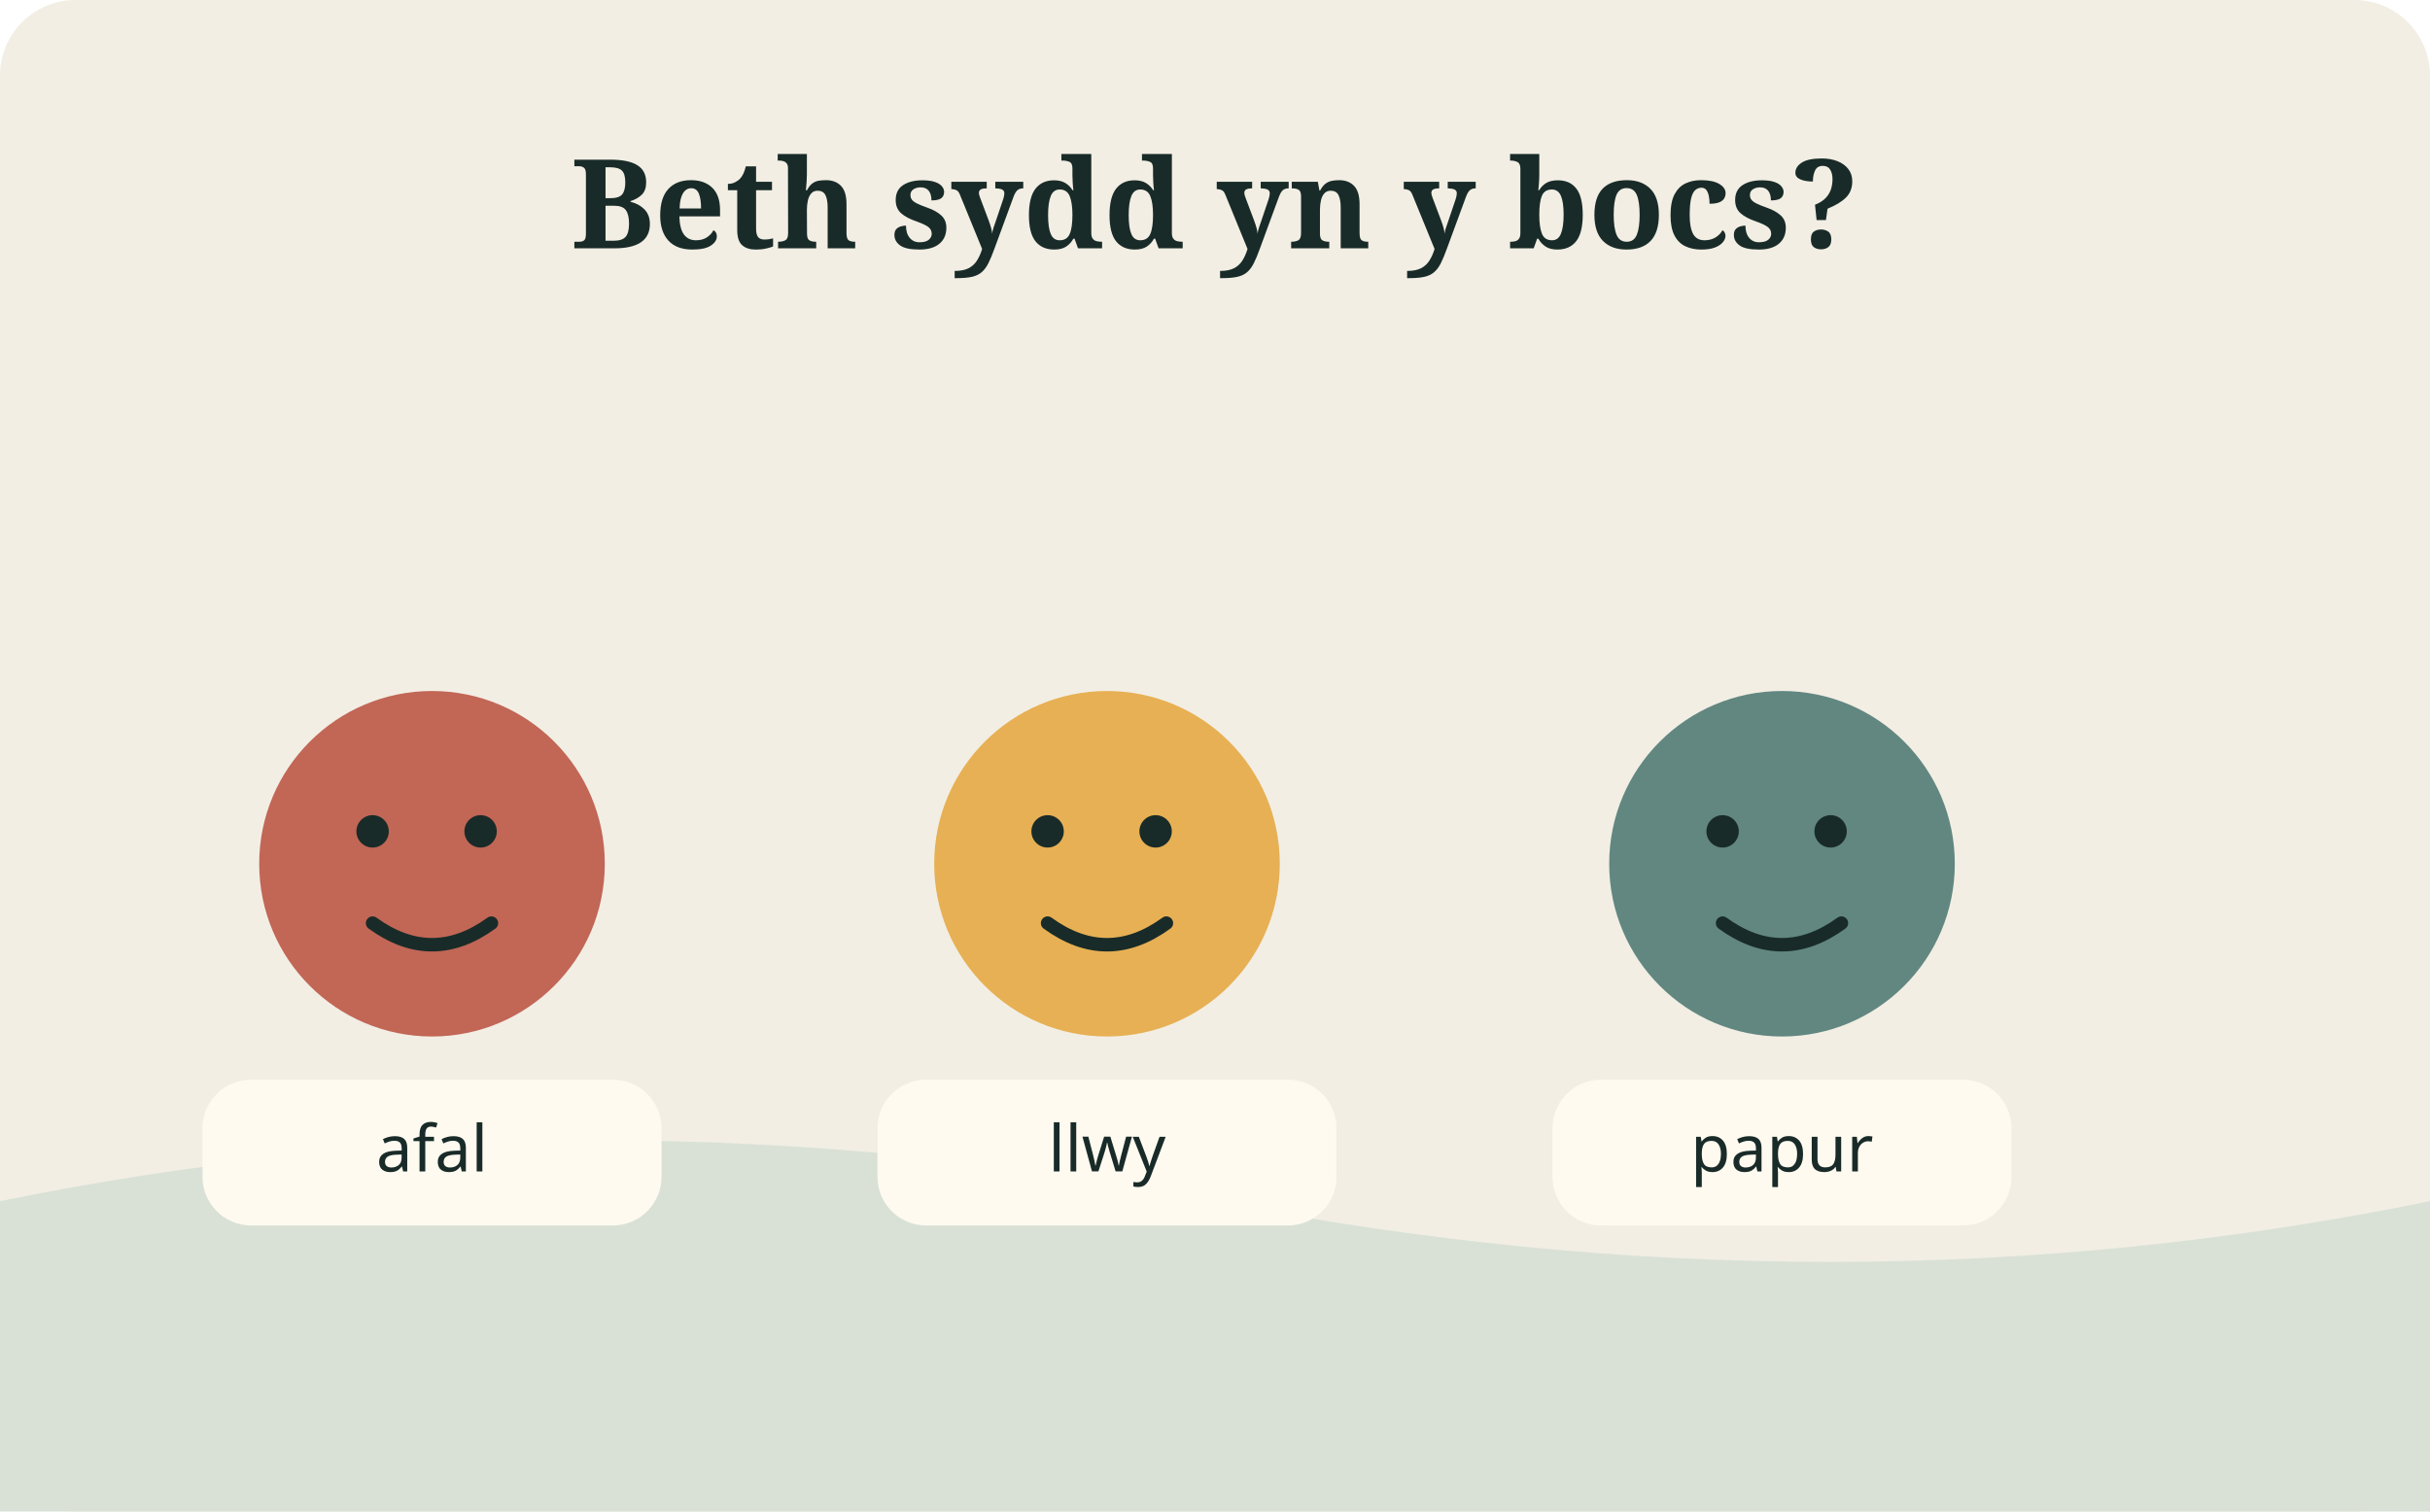
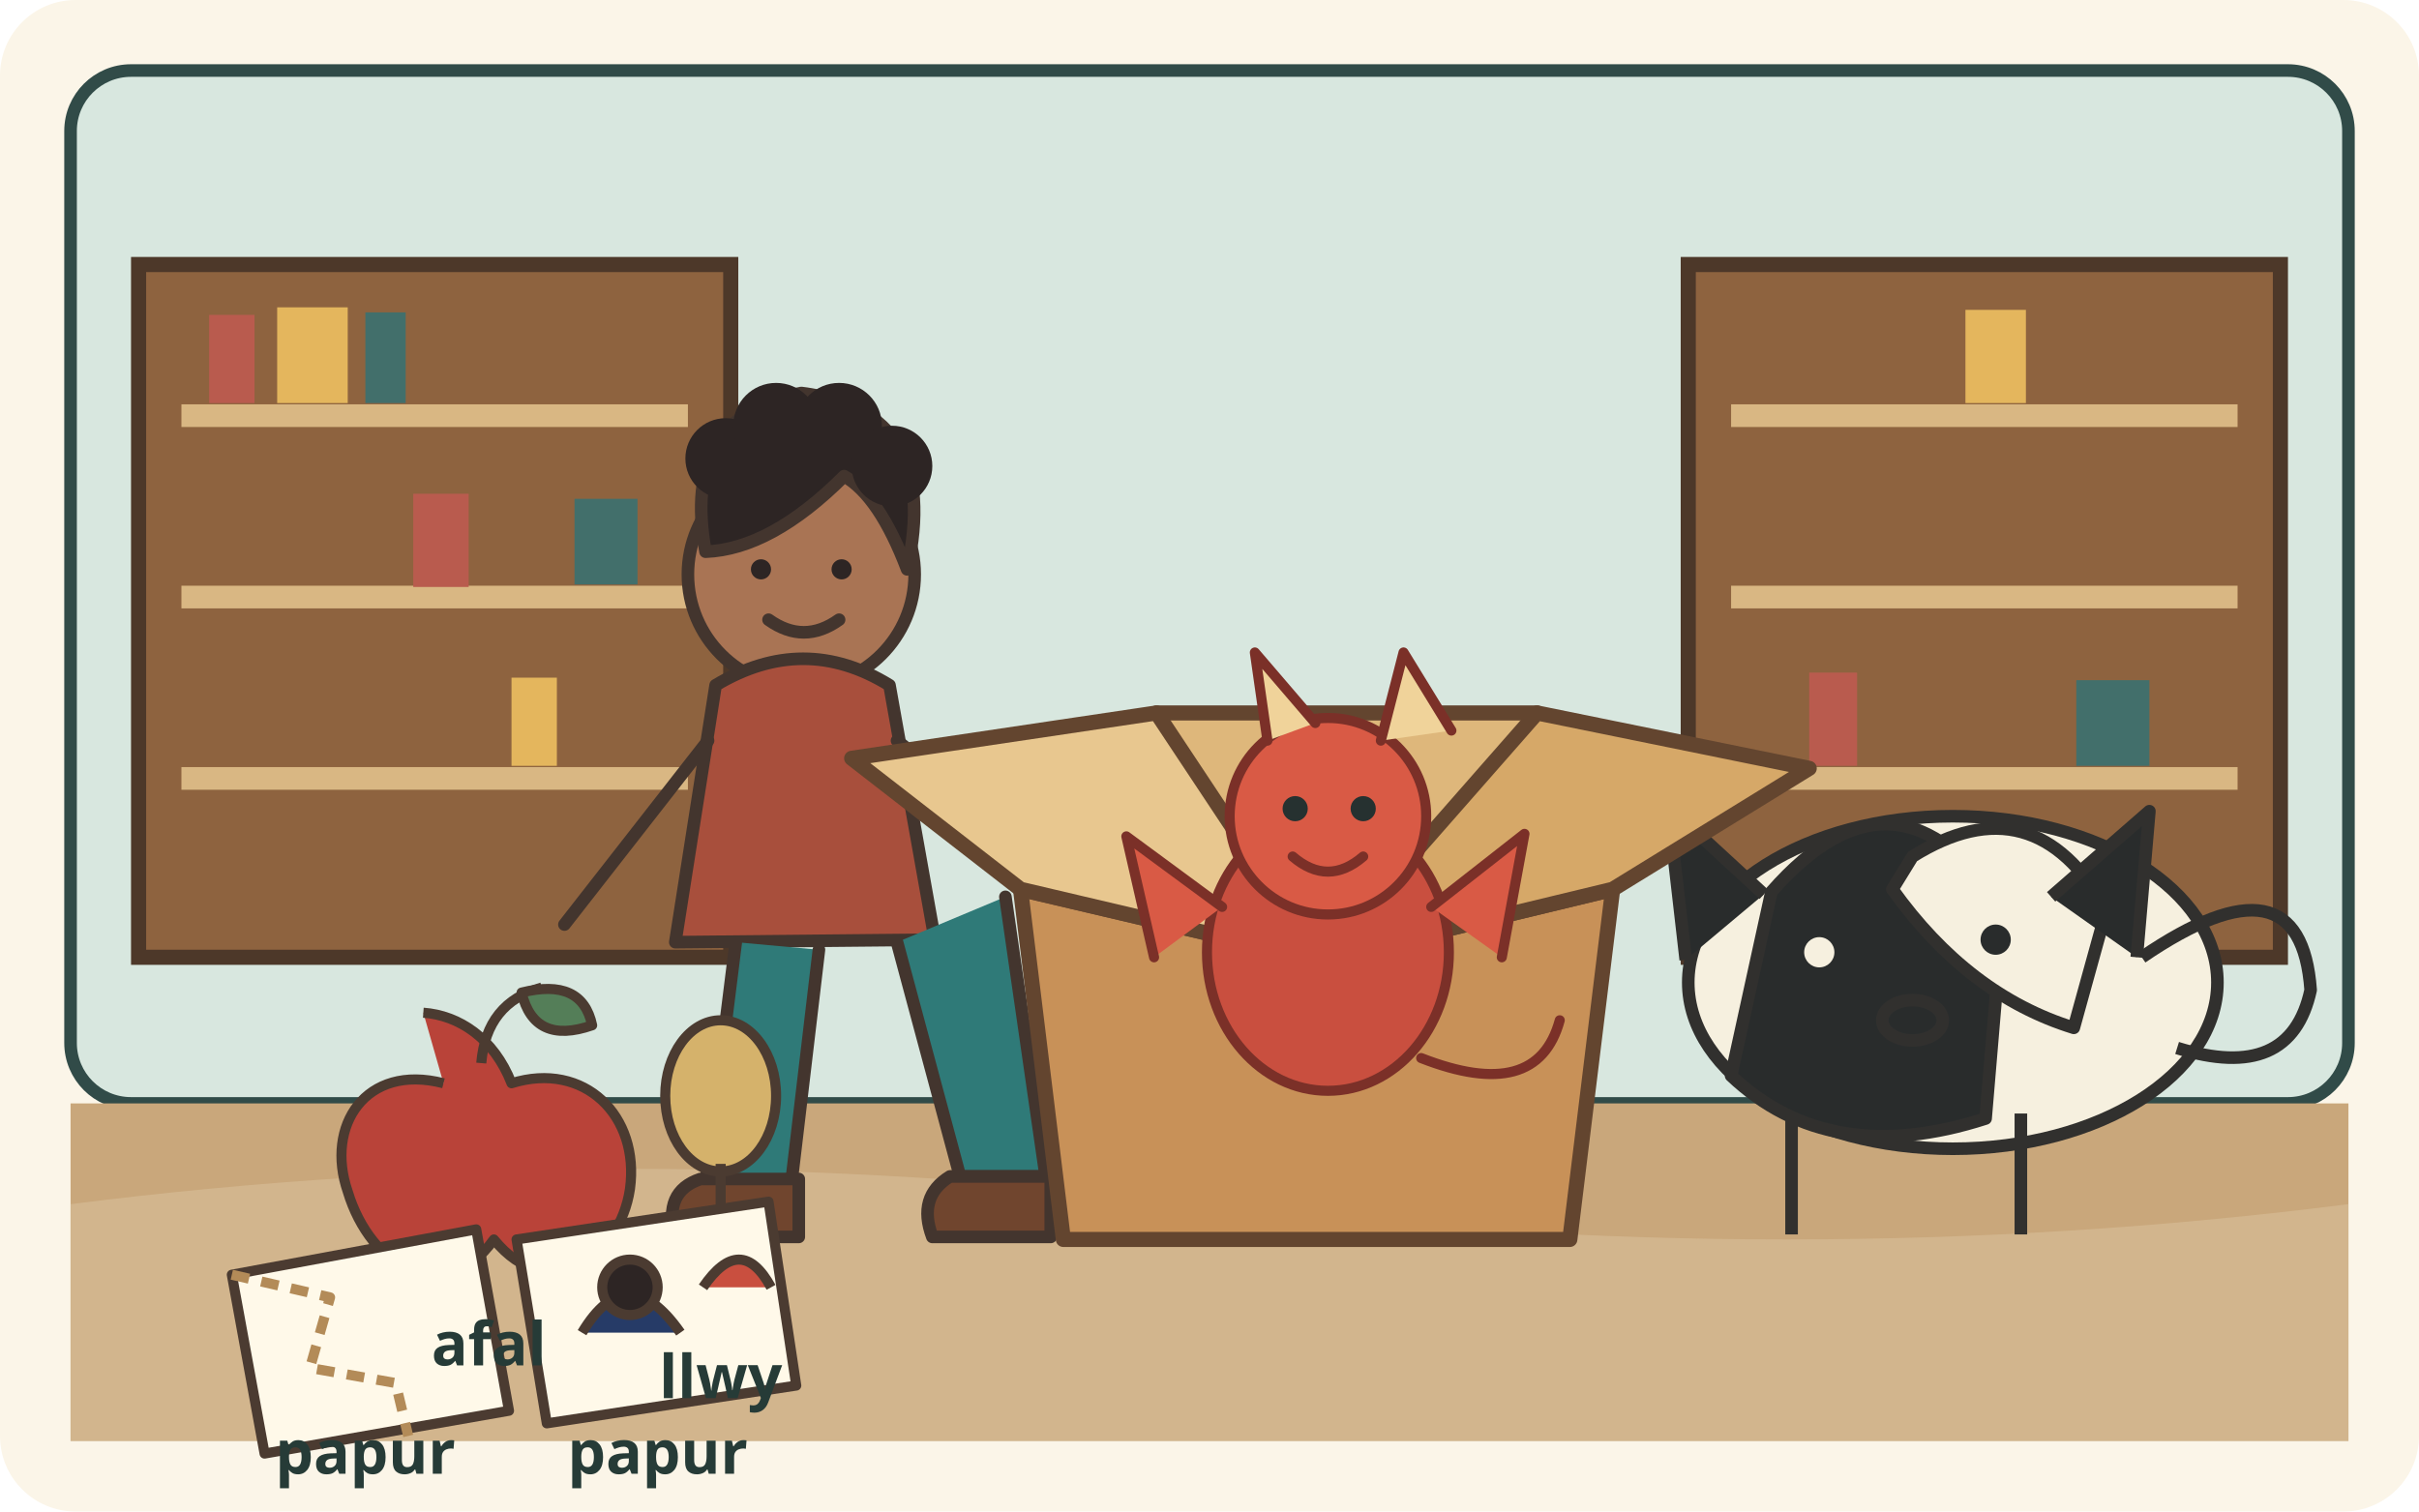
- <svg xmlns="http://www.w3.org/2000/svg" width="900" height="560" viewBox="0 0 900 560" role="img" aria-labelledby="t d">
-   <rect width="900" height="560" rx="28" fill="#f2eee4" />
-   <path d="M0 445 Q220 400 450 445 T900 445 V560 H0Z" fill="#d9e1d6" />
-   <text x="450" y="92" text-anchor="middle" font-family="serif" font-size="46" font-weight="700" fill="#192b28">Beth sydd yn y bocs?</text>
-   <g transform="translate(90 250)">
-     <circle cx="70" cy="70" r="64" fill="#bd5847" opacity=".9" />
-     <circle cx="48" cy="58" r="6" fill="#192b28" />
-     <circle cx="88" cy="58" r="6" fill="#192b28" />
-     <path d="M48 92 Q70 108 92 92" fill="none" stroke="#192b28" stroke-width="5" stroke-linecap="round" />
-     <rect x="-15" y="150" width="170" height="54" rx="18" fill="#fffaf0" />
-     <text x="70" y="184" text-anchor="middle" font-family="sans-serif" font-size="24" fill="#192b28">afal</text>
+ <svg xmlns="http://www.w3.org/2000/svg" viewBox="0 0 960 600" role="img" aria-labelledby="title desc">
+   <rect width="960" height="600" rx="30" fill="#fbf5e8" />
+   <rect x="28" y="28" width="904" height="410" rx="24" fill="#d8e7df" stroke="#314b48" stroke-width="5" />
+   <path d="M55 105h235v275H55zm615 0h235v275H670z" fill="#8e633f" stroke="#4d3829" stroke-width="6" />
+   <path d="M72 165h201M72 237h201M72 309h201M687 165h201M687 237h201M687 309h201" stroke="#d9b783" stroke-width="9" />
+   <g fill="#b95b4e">
+     <rect x="83" y="125" width="18" height="35" />
+     <rect x="164" y="196" width="22" height="37" />
+     <rect x="718" y="267" width="19" height="37" />
  </g>
-   <g transform="translate(340 250)">
-     <circle cx="70" cy="70" r="64" fill="#e6aa45" opacity=".9" />
-     <circle cx="48" cy="58" r="6" fill="#192b28" />
-     <circle cx="88" cy="58" r="6" fill="#192b28" />
-     <path d="M48 92 Q70 108 92 92" fill="none" stroke="#192b28" stroke-width="5" stroke-linecap="round" />
-     <rect x="-15" y="150" width="170" height="54" rx="18" fill="#fffaf0" />
-     <text x="70" y="184" text-anchor="middle" font-family="sans-serif" font-size="24" fill="#192b28">llwy</text>
+   <g fill="#e4b65d">
+     <rect x="110" y="122" width="28" height="38" />
+     <rect x="203" y="269" width="18" height="35" />
+     <rect x="780" y="123" width="24" height="37" />
  </g>
-   <g transform="translate(590 250)">
-     <circle cx="70" cy="70" r="64" fill="#517c75" opacity=".9" />
-     <circle cx="48" cy="58" r="6" fill="#192b28" />
-     <circle cx="88" cy="58" r="6" fill="#192b28" />
-     <path d="M48 92 Q70 108 92 92" fill="none" stroke="#192b28" stroke-width="5" stroke-linecap="round" />
-     <rect x="-15" y="150" width="170" height="54" rx="18" fill="#fffaf0" />
-     <text x="70" y="184" text-anchor="middle" font-family="sans-serif" font-size="24" fill="#192b28">papur</text>
+   <g fill="#426f6b">
+     <rect x="145" y="124" width="16" height="36" />
+     <rect x="228" y="198" width="25" height="34" />
+     <rect x="824" y="270" width="29" height="34" />
+   </g>
+   <path d="M28 438h904v134H28z" fill="#c9a77b" />
+   <path d="M28 478q220-28 452 0t452 0v94H28z" fill="#d9c19c" opacity=".55" />
+   <g stroke="#43352e" stroke-width="5" stroke-linecap="round" stroke-linejoin="round">
+     <circle cx="318" cy="228" r="45" fill="#a97454" />
+     <path d="M280 219q-10-54 38-63 56 7 42 70-11-29-25-37-29 29-55 30z" fill="#2d2524" />
+     <g fill="#2d2524" stroke="none">
+       <circle cx="288" cy="182" r="16" />
+       <circle cx="308" cy="169" r="17" />
+       <circle cx="333" cy="169" r="17" />
+       <circle cx="354" cy="185" r="16" />
+     </g>
+     <circle cx="302" cy="226" r="4" fill="#2d2524" stroke="none" />
+     <circle cx="334" cy="226" r="4" fill="#2d2524" stroke="none" />
+     <path d="M305 246q14 10 28 0" fill="none" />
+     <path d="M284 272q35-21 69 0l18 101-103 1z" fill="#a84f3c" />
+     <path d="M292 374l-12 96h34l11-93m31-3 25 93h34l-16-111" fill="#2f7a78" />
+     <path d="M278 468h39v23h-49q-5-18 10-23zm99-1h40v24h-47q-6-16 7-24z" fill="#70452e" />
+     <path d="M281 294l-57 73m132-73 65 52" fill="none" />
+   </g>
+   <g stroke="#31302e" stroke-width="5" stroke-linejoin="round">
+     <ellipse cx="775" cy="390" rx="105" ry="66" fill="#f6f0df" />
+     <path d="M703 354q50-57 92 7l-7 83q-62 20-101-17z" fill="#292c2c" />
+     <path d="M759 340q48-30 77 21l-13 47q-42-13-72-55z" fill="#f6f0df" />
+     <path d="M814 356l39-34-5 58M700 355l-38-35 7 61" fill="#292c2c" />
+     <circle cx="722" cy="378" r="6" fill="#f6f0df" stroke="none" />
+     <circle cx="792" cy="373" r="6" fill="#292c2c" stroke="none" />
+     <ellipse cx="759" cy="405" rx="12" ry="8" fill="#292c2c" />
+     <path d="M850 380q63-43 67 13-8 37-53 23" fill="none" />
+     <path d="M711 442v48m91-48v48" fill="none" />
+   </g>
+   <g stroke="#63452f" stroke-width="6" stroke-linejoin="round">
+     <path d="M405 353h235l-17 139H422z" fill="#c89158" />
+     <path d="M405 353l54-70h151l30 70-116 28z" fill="#deb77b" />
+     <path d="M405 353l-67-52 121-18 65 98z" fill="#e8c78f" />
+     <path d="M640 353l78-48-108-22-86 98z" fill="#d6a868" />
+   </g>
+   <g stroke="#7b3028" stroke-width="4" stroke-linecap="round" stroke-linejoin="round">
+     <ellipse cx="527" cy="378" rx="48" ry="55" fill="#c94f3f" />
+     <circle cx="527" cy="324" r="39" fill="#d95a45" />
+     <path d="M503 294l-5-35 24 28m26 7 9-35 19 31" fill="#f0d39a" />
+     <path d="M485 360l-38-28 11 48m110-20 37-29-9 49" fill="#d95a45" />
+     <circle cx="514" cy="321" r="5" fill="#263130" stroke="none" />
+     <circle cx="541" cy="321" r="5" fill="#263130" stroke="none" />
+     <path d="M513 340q14 12 28 0m23 80q46 18 55-15" fill="none" />
+   </g>
+   <g stroke="#4b3b31" stroke-width="4" stroke-linejoin="round">
+     <path d="M176 430c-31-8-47 17-38 43 9 30 38 47 58 19 22 27 50 7 54-20 4-29-18-51-47-42-7-18-21-27-35-28" fill="#b94339" />
+     <path d="M191 422q2-24 24-30" fill="none" />
+     <path d="M207 394q24-6 28 13-23 8-28-13z" fill="#547e58" />
+     <ellipse cx="286" cy="435" rx="22" ry="30" fill="#d5b26b" />
+     <path d="M286 462v47" fill="none" />
+     <ellipse cx="286" cy="516" rx="9" ry="13" fill="#d5b26b" />
+     <path d="M92 506l97-18 13 72-97 17z" fill="#fff9e9" />
+     <path d="M92 506l39 9-8 28 34 6 5 21" fill="none" stroke="#b38b58" stroke-dasharray="7 5" />
+     <path d="M205 492l100-15 11 73-99 15z" fill="#fff9e9" />
+     <path d="M231 529q18-30 39 0" fill="#263b67" />
+     <circle cx="250" cy="511" r="11" fill="#2d2524" />
+     <path d="M279 511q15-22 27 0" fill="#c94f3f" />
+   </g>
+   <g fill="#263b37" font-family="sans-serif" font-size="24" font-weight="700" text-anchor="middle">
+     <text x="194" y="542">afal</text>
+     <text x="286" y="555">llwy</text>
+     <text x="145" y="585">papur</text>
+     <text x="261" y="585">papur</text>
  </g>
</svg>
